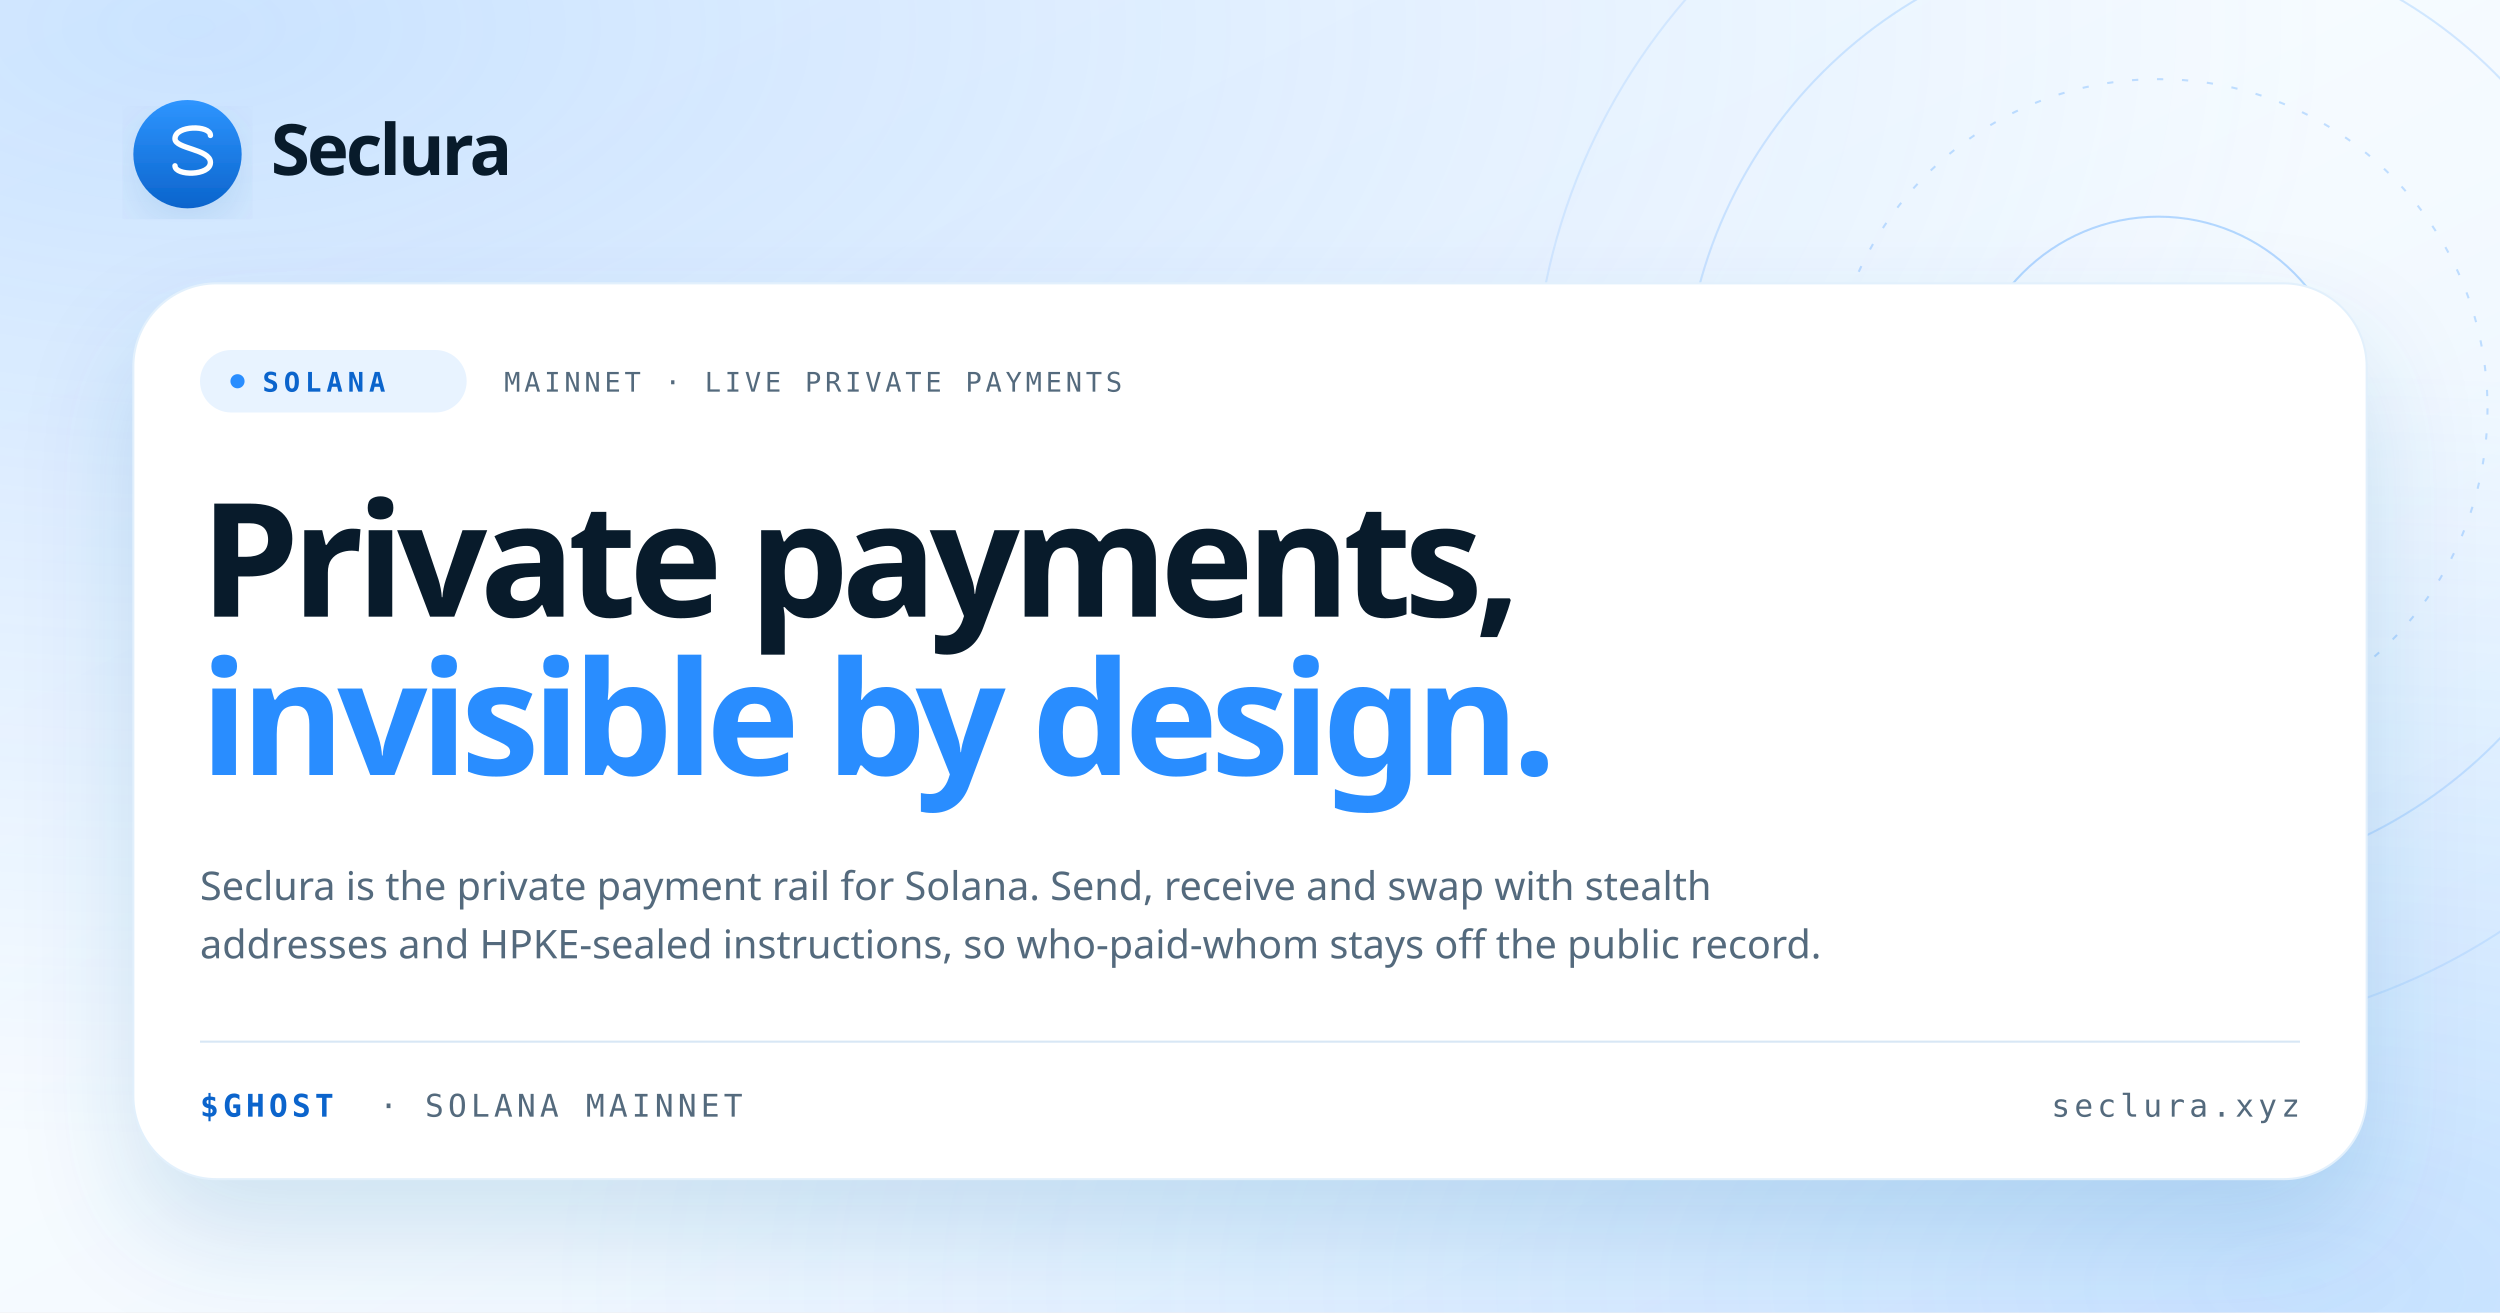
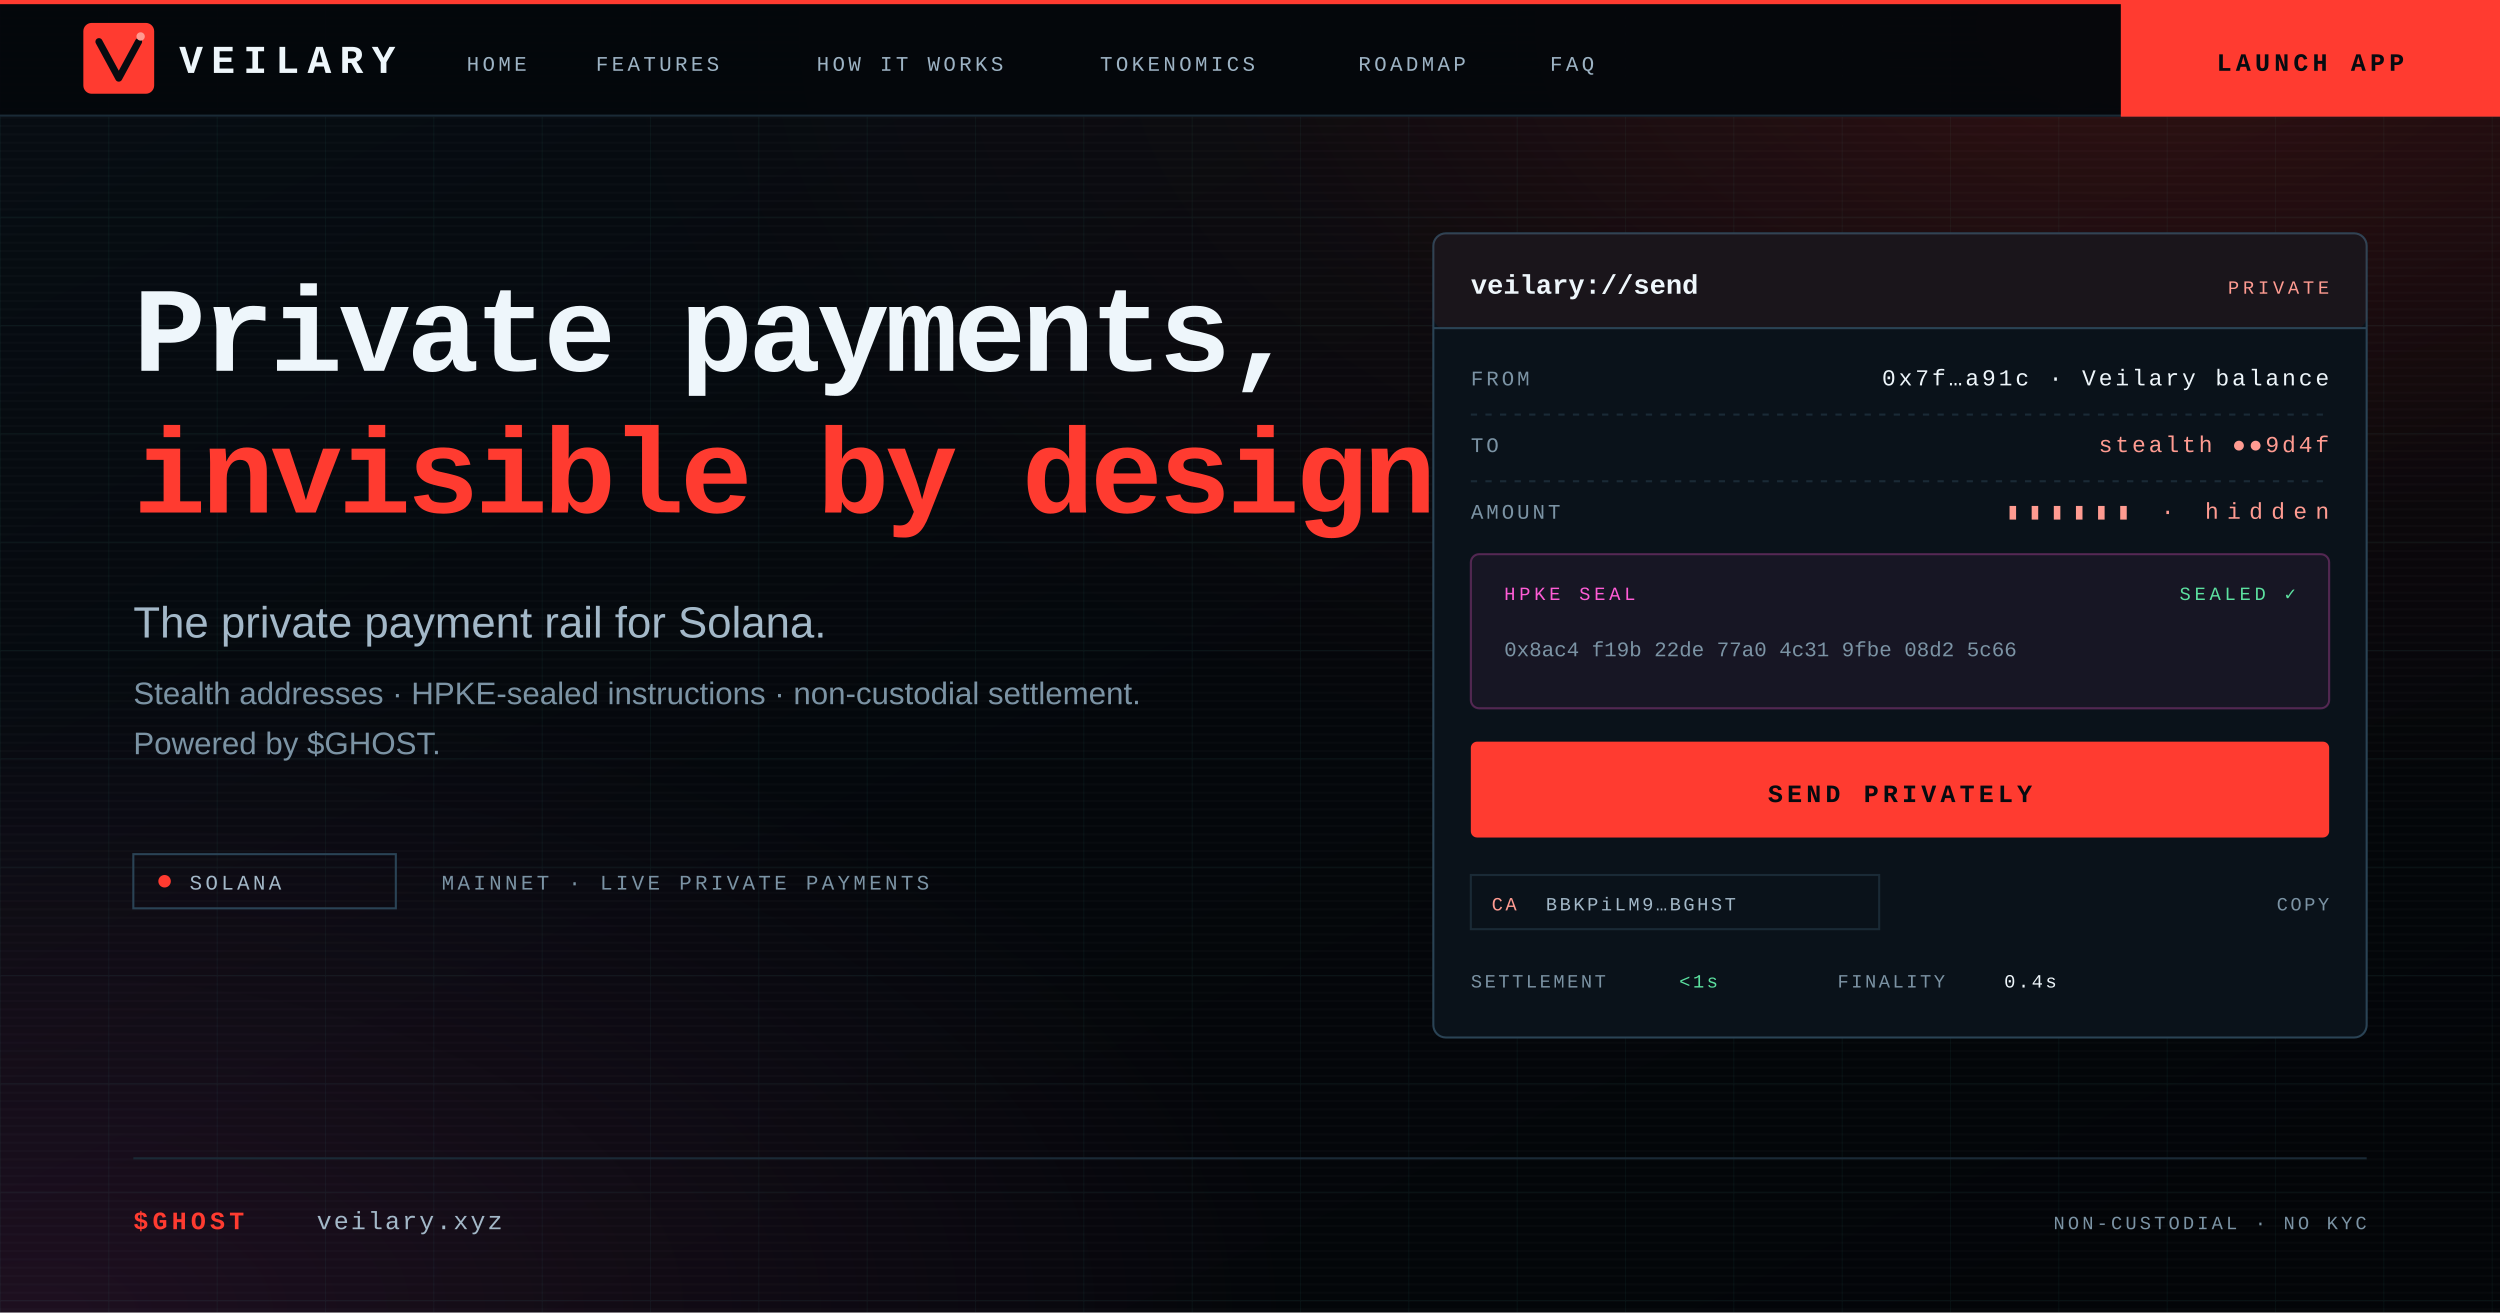
- <svg xmlns="http://www.w3.org/2000/svg" width="1200" height="630" viewBox="0 0 1200 630" role="img" aria-label="Seclura — private payments, invisible by design">
+ <svg xmlns="http://www.w3.org/2000/svg" width="1200" height="630" viewBox="0 0 1200 630" role="img" aria-label="Veilary — private payments, invisible by design. The private payment rail for Solana.">
  <defs>
-     <linearGradient id="water" x1="0" y1="0" x2="1" y2="1">
-       <stop offset="0" stop-color="#FFFFFF" />
-       <stop offset="0.55" stop-color="#F4FAFF" />
-       <stop offset="1" stop-color="#E3F1FF" />
+     <linearGradient id="ground" x1="0" y1="0" x2="0.9" y2="1">
+       <stop offset="0" stop-color="#070d13" />
+       <stop offset="0.55" stop-color="#04070b" />
+       <stop offset="1" stop-color="#030508" />
    </linearGradient>
-     <radialGradient id="glow" cx="0.08" cy="0.02" r="0.85">
-       <stop offset="0" stop-color="#298DFF" stop-opacity="0.24" />
-       <stop offset="1" stop-color="#298DFF" stop-opacity="0" />
+     <radialGradient id="glowRed" cx="0.86" cy="0.02" r="0.62">
+       <stop offset="0" stop-color="#ff3b30" stop-opacity="0.18" />
+       <stop offset="0.6" stop-color="#ff3b30" stop-opacity="0.03" />
+       <stop offset="1" stop-color="#ff3b30" stop-opacity="0" />
    </radialGradient>
-     <radialGradient id="glow2" cx="0.92" cy="0.98" r="0.7">
-       <stop offset="0" stop-color="#4DA2FF" stop-opacity="0.2" />
-       <stop offset="1" stop-color="#4DA2FF" stop-opacity="0" />
+     <radialGradient id="glowMagenta" cx="0.02" cy="1" r="0.5">
+       <stop offset="0" stop-color="#ff5cd6" stop-opacity="0.1" />
+       <stop offset="1" stop-color="#ff5cd6" stop-opacity="0" />
    </radialGradient>
-     <linearGradient id="chip" x1="0" y1="0" x2="0" y2="1">
-       <stop offset="0" stop-color="#2E95FF" />
-       <stop offset="1" stop-color="#0B64CC" />
-     </linearGradient>
-     <filter id="float" x="-12%" y="-12%" width="124%" height="132%">
-       <feDropShadow dx="0" dy="26" stdDeviation="26" flood-color="#1460AD" flood-opacity="0.16" />
-     </filter>
-     <filter id="soft" x="-10%" y="-10%" width="120%" height="120%">
-       <feDropShadow dx="0" dy="8" stdDeviation="12" flood-color="#1460AD" flood-opacity="0.14" />
-     </filter>
+     <pattern id="grid" width="52" height="52" patternUnits="userSpaceOnUse">
+       <path d="M52 0H0V52" fill="none" stroke="#4df0d0" stroke-opacity="0.045" />
+     </pattern>
+     <pattern id="scan" width="4" height="4" patternUnits="userSpaceOnUse">
+       <rect width="4" height="1" fill="#ffffff" fill-opacity="0.018" />
+     </pattern>
  </defs>
-   <rect width="1200" height="630" fill="url(#water)" />
-   <rect width="1200" height="630" fill="url(#glow)" />
-   <rect width="1200" height="630" fill="url(#glow2)" />
-   <g fill="none">
-     <circle cx="1036" cy="196" r="300" stroke="#298DFF" stroke-opacity="0.12" stroke-width="1" />
-     <circle cx="1036" cy="196" r="228" stroke="#298DFF" stroke-opacity="0.18" stroke-width="1" />
-     <circle cx="1036" cy="196" r="158" stroke="#298DFF" stroke-opacity="0.26" stroke-width="1" stroke-dasharray="3 9" />
-     <circle cx="1036" cy="196" r="92" stroke="#298DFF" stroke-opacity="0.32" stroke-width="1" />
+   <rect width="1200" height="630" fill="url(#ground)" />
+   <rect width="1200" height="630" fill="url(#grid)" />
+   <rect width="1200" height="630" fill="url(#scan)" />
+   <rect width="1200" height="630" fill="url(#glowRed)" />
+   <rect width="1200" height="630" fill="url(#glowMagenta)" />
+   <rect width="1200" height="56" fill="#04070b" fill-opacity="0.94" />
+   <rect x="0" y="0" width="1200" height="2" fill="#ff3b30" />
+   <rect x="0" y="55" width="1200" height="1" fill="#1a2a36" />
+   <g transform="translate(40,11)">
+     <rect width="34" height="34" rx="4" fill="#ff3b30" />
+     <path d="M7.5 9 17 26.5 26.5 9" fill="none" stroke="#070b10" stroke-width="3.4" stroke-linecap="round" stroke-linejoin="round" />
+     <circle cx="27.5" cy="6.5" r="2" fill="#ff9b91" />
  </g>
-   <g transform="translate(64 48)">
-     <rect x="0" y="0" width="52" height="52" rx="26" fill="url(#chip)" filter="url(#soft)" />
-     <path d="M37 17c0-5-17-5-17 1.6 0 4.9 17 4.9 17 11.4 0 6.5-17 6.5-17 1.6" fill="none" stroke="#FFFFFF" stroke-width="2.6" stroke-linecap="round" stroke-linejoin="round" />
-     <text x="66" y="36" font-family="'Segoe UI Variable Display', 'Segoe UI', system-ui, sans-serif" font-size="34" font-weight="700" fill="#081B2B" letter-spacing="-1.4">Seclura</text>
+   <text x="86" y="35" fill="#eef6fb" font-family="Consolas, 'Cascadia Mono', 'Courier New', monospace" font-size="19" font-weight="700" letter-spacing="4">VEILARY</text>
+   <g fill="#9db3c4" font-family="Consolas, 'Cascadia Mono', 'Courier New', monospace" font-size="10" letter-spacing="1.6">
+     <text x="224" y="34">HOME</text>
+     <text x="286" y="34">FEATURES</text>
+     <text x="392" y="34">HOW IT WORKS</text>
+     <text x="528" y="34">TOKENOMICS</text>
+     <text x="652" y="34">ROADMAP</text>
+     <text x="744" y="34">FAQ</text>
  </g>
-   <rect x="64" y="136" width="1072" height="430" rx="40" fill="#FFFFFF" filter="url(#float)" />
-   <rect x="64" y="136" width="1072" height="430" rx="40" fill="none" stroke="#E2F0FC" />
-   <rect x="96" y="168" width="128" height="30" rx="15" fill="#E8F3FF" />
-   <circle cx="114" cy="183" r="3.4" fill="#298DFF" />
-   <text x="126" y="188" font-family="Consolas, 'Cascadia Mono', monospace" font-size="13" font-weight="700" fill="#0B64CC" letter-spacing="2.4">SOLANA</text>
-   <text x="242" y="188" font-family="Consolas, 'Cascadia Mono', monospace" font-size="13" fill="#546A7D" letter-spacing="1.8">MAINNET · LIVE PRIVATE PAYMENTS</text>
-   <text x="96" y="296" font-family="'Segoe UI Variable Display', 'Segoe UI', system-ui, sans-serif" font-size="76" font-weight="700" fill="#081B2B" letter-spacing="-3.6">Private payments,</text>
-   <text x="96" y="372" font-family="'Segoe UI Variable Display', 'Segoe UI', system-ui, sans-serif" font-size="76" font-weight="700" fill="#298DFF" letter-spacing="-3.6">invisible by design.</text>
-   <text x="96" y="432" font-family="'Segoe UI Variable Text', 'Segoe UI', system-ui, sans-serif" font-size="19" fill="#546A7D">
-     Seclura is the private payment rail for Solana. Send, receive and swap with stealth
-   </text>
-   <text x="96" y="460" font-family="'Segoe UI Variable Text', 'Segoe UI', system-ui, sans-serif" font-size="19" fill="#546A7D">
-     addresses and HPKE-sealed instructions, so who-paid-whom stays off the public record.
-   </text>
-   <path d="M96 500H1104" stroke="#D8E7F5" stroke-width="1" />
-   <text x="96" y="536" font-family="Consolas, 'Cascadia Mono', monospace" font-size="15" font-weight="700" fill="#0B64CC" letter-spacing="2">$GHOST</text>
-   <text x="182" y="536" font-family="Consolas, 'Cascadia Mono', monospace" font-size="15" fill="#546A7D">·</text>
-   <text x="204" y="536" font-family="Consolas, 'Cascadia Mono', monospace" font-size="15" fill="#546A7D" letter-spacing="2">SOLANA MAINNET</text>
-   <text x="1104" y="536" text-anchor="end" font-family="Consolas, 'Cascadia Mono', monospace" font-size="15" fill="#546A7D" letter-spacing="2">seclura.xyz</text>
+   <rect x="1018" y="0" width="182" height="56" fill="#ff3b30" />
+   <text x="1109" y="34" fill="#070b10" text-anchor="middle" font-family="Consolas, 'Cascadia Mono', 'Courier New', monospace" font-size="12" font-weight="700" letter-spacing="2">LAUNCH APP</text>
+   <text x="64" y="178" fill="#eef6fb" font-family="Consolas, 'Cascadia Mono', 'Courier New', monospace" font-size="58" font-weight="700" letter-spacing="-2">Private payments,</text>
+   <text x="64" y="246" fill="#ff3b30" font-family="Consolas, 'Cascadia Mono', 'Courier New', monospace" font-size="58" font-weight="700" letter-spacing="-2">invisible by design.</text>
+   <text x="64" y="306" fill="#a3b8c8" font-family="'Segoe UI', Arial, sans-serif" font-size="21">The private payment rail for Solana.</text>
+   <text x="64" y="338" fill="#7b93a4" font-family="'Segoe UI', Arial, sans-serif" font-size="15">Stealth addresses · HPKE-sealed instructions · non-custodial settlement.</text>
+   <text x="64" y="362" fill="#7b93a4" font-family="'Segoe UI', Arial, sans-serif" font-size="15">Powered by $GHOST.</text>
+   <g font-family="Consolas, 'Cascadia Mono', 'Courier New', monospace" font-size="10" letter-spacing="1.6">
+     <rect x="64" y="410" width="126" height="26" fill="none" stroke="#2a4355" />
+     <circle cx="79" cy="423" r="3" fill="#ff3b30" />
+     <text x="91" y="427" fill="#a3b8c8">SOLANA</text>
+     <text x="212" y="427" fill="#7b93a4">MAINNET · LIVE PRIVATE PAYMENTS</text>
+   </g>
+   <g>
+     <rect x="688" y="112" width="448" height="386" rx="6" fill="#0a121a" stroke="#2a4355" />
+     <rect x="688" y="112" width="448" height="46" rx="6" fill="#ff3b30" fill-opacity="0.07" />
+     <rect x="688" y="157" width="448" height="1" fill="#2a4355" />
+     <text x="706" y="141" fill="#eef6fb" font-family="Consolas, 'Cascadia Mono', 'Courier New', monospace" font-size="13" font-weight="700">veilary://send</text>
+     <text x="1118" y="141" fill="#ff9b91" text-anchor="end" font-family="Consolas, 'Cascadia Mono', 'Courier New', monospace" font-size="9" letter-spacing="1.8">PRIVATE</text>
+     <g font-family="Consolas, 'Cascadia Mono', 'Courier New', monospace" font-size="10" letter-spacing="1.4">
+       <text x="706" y="185" fill="#7b93a4">FROM</text>
+       <text x="1118" y="185" fill="#eef6fb" text-anchor="end" font-size="11">0x7f…a91c · Veilary balance</text>
+       <text x="706" y="217" fill="#7b93a4">TO</text>
+       <text x="1118" y="217" fill="#ff9b91" text-anchor="end" font-size="11">stealth ●●9d4f</text>
+       <text x="706" y="249" fill="#7b93a4">AMOUNT</text>
+       <text x="1118" y="249" fill="#ff9b91" text-anchor="end" font-size="11" letter-spacing="4">▮▮▮▮▮▮ · hidden</text>
+     </g>
+     <line x1="706" y1="199" x2="1118" y2="199" stroke="#1a2a36" stroke-dasharray="3 4" />
+     <line x1="706" y1="231" x2="1118" y2="231" stroke="#1a2a36" stroke-dasharray="3 4" />
+     <rect x="706" y="266" width="412" height="74" rx="4" fill="#ff5cd6" fill-opacity="0.055" stroke="#ff5cd6" stroke-opacity="0.28" />
+     <text x="722" y="288" fill="#ff5cd6" font-family="Consolas, 'Cascadia Mono', 'Courier New', monospace" font-size="9" letter-spacing="1.8">HPKE SEAL</text>
+     <text x="1102" y="288" fill="#5ce1a0" text-anchor="end" font-family="Consolas, 'Cascadia Mono', 'Courier New', monospace" font-size="9" letter-spacing="1.8">SEALED ✓</text>
+     <text x="722" y="315" fill="#7b93a4" font-family="Consolas, 'Cascadia Mono', 'Courier New', monospace" font-size="10">0x8ac4 f19b 22de 77a0 4c31 9fbe 08d2 5c66</text>
+     <rect x="706" y="356" width="412" height="46" rx="3" fill="#ff3b30" />
+     <text x="912" y="385" fill="#070b10" text-anchor="middle" font-family="Consolas, 'Cascadia Mono', 'Courier New', monospace" font-size="12" font-weight="700" letter-spacing="2">SEND PRIVATELY</text>
+     <g font-family="Consolas, 'Cascadia Mono', 'Courier New', monospace" font-size="9" letter-spacing="1.2">
+       <rect x="706" y="420" width="196" height="26" fill="none" stroke="#1a2a36" />
+       <text x="716" y="437" fill="#ff9b91">CA</text>
+       <text x="742" y="437" fill="#a3b8c8">BBKPiLM9…BGHST</text>
+       <text x="1118" y="437" fill="#7b93a4" text-anchor="end">COPY</text>
+     </g>
+     <g font-family="Consolas, 'Cascadia Mono', 'Courier New', monospace" font-size="9" letter-spacing="1.2">
+       <text x="706" y="474" fill="#7b93a4">SETTLEMENT</text>
+       <text x="806" y="474" fill="#5ce1a0">&lt;1s</text>
+       <text x="882" y="474" fill="#7b93a4">FINALITY</text>
+       <text x="962" y="474" fill="#eef6fb">0.4s</text>
+     </g>
+   </g>
+   <line x1="64" y1="556" x2="1136" y2="556" stroke="#1a2a36" />
+   <text x="64" y="590" fill="#ff3b30" font-family="Consolas, 'Cascadia Mono', 'Courier New', monospace" font-size="12" font-weight="700" letter-spacing="2">$GHOST</text>
+   <text x="152" y="590" fill="#a3b8c8" font-family="Consolas, 'Cascadia Mono', 'Courier New', monospace" font-size="12" letter-spacing="1">veilary.xyz</text>
+   <text x="1136" y="590" fill="#7b93a4" text-anchor="end" font-family="Consolas, 'Cascadia Mono', 'Courier New', monospace" font-size="9" letter-spacing="1.5">NON-CUSTODIAL · NO KYC</text>
</svg>
